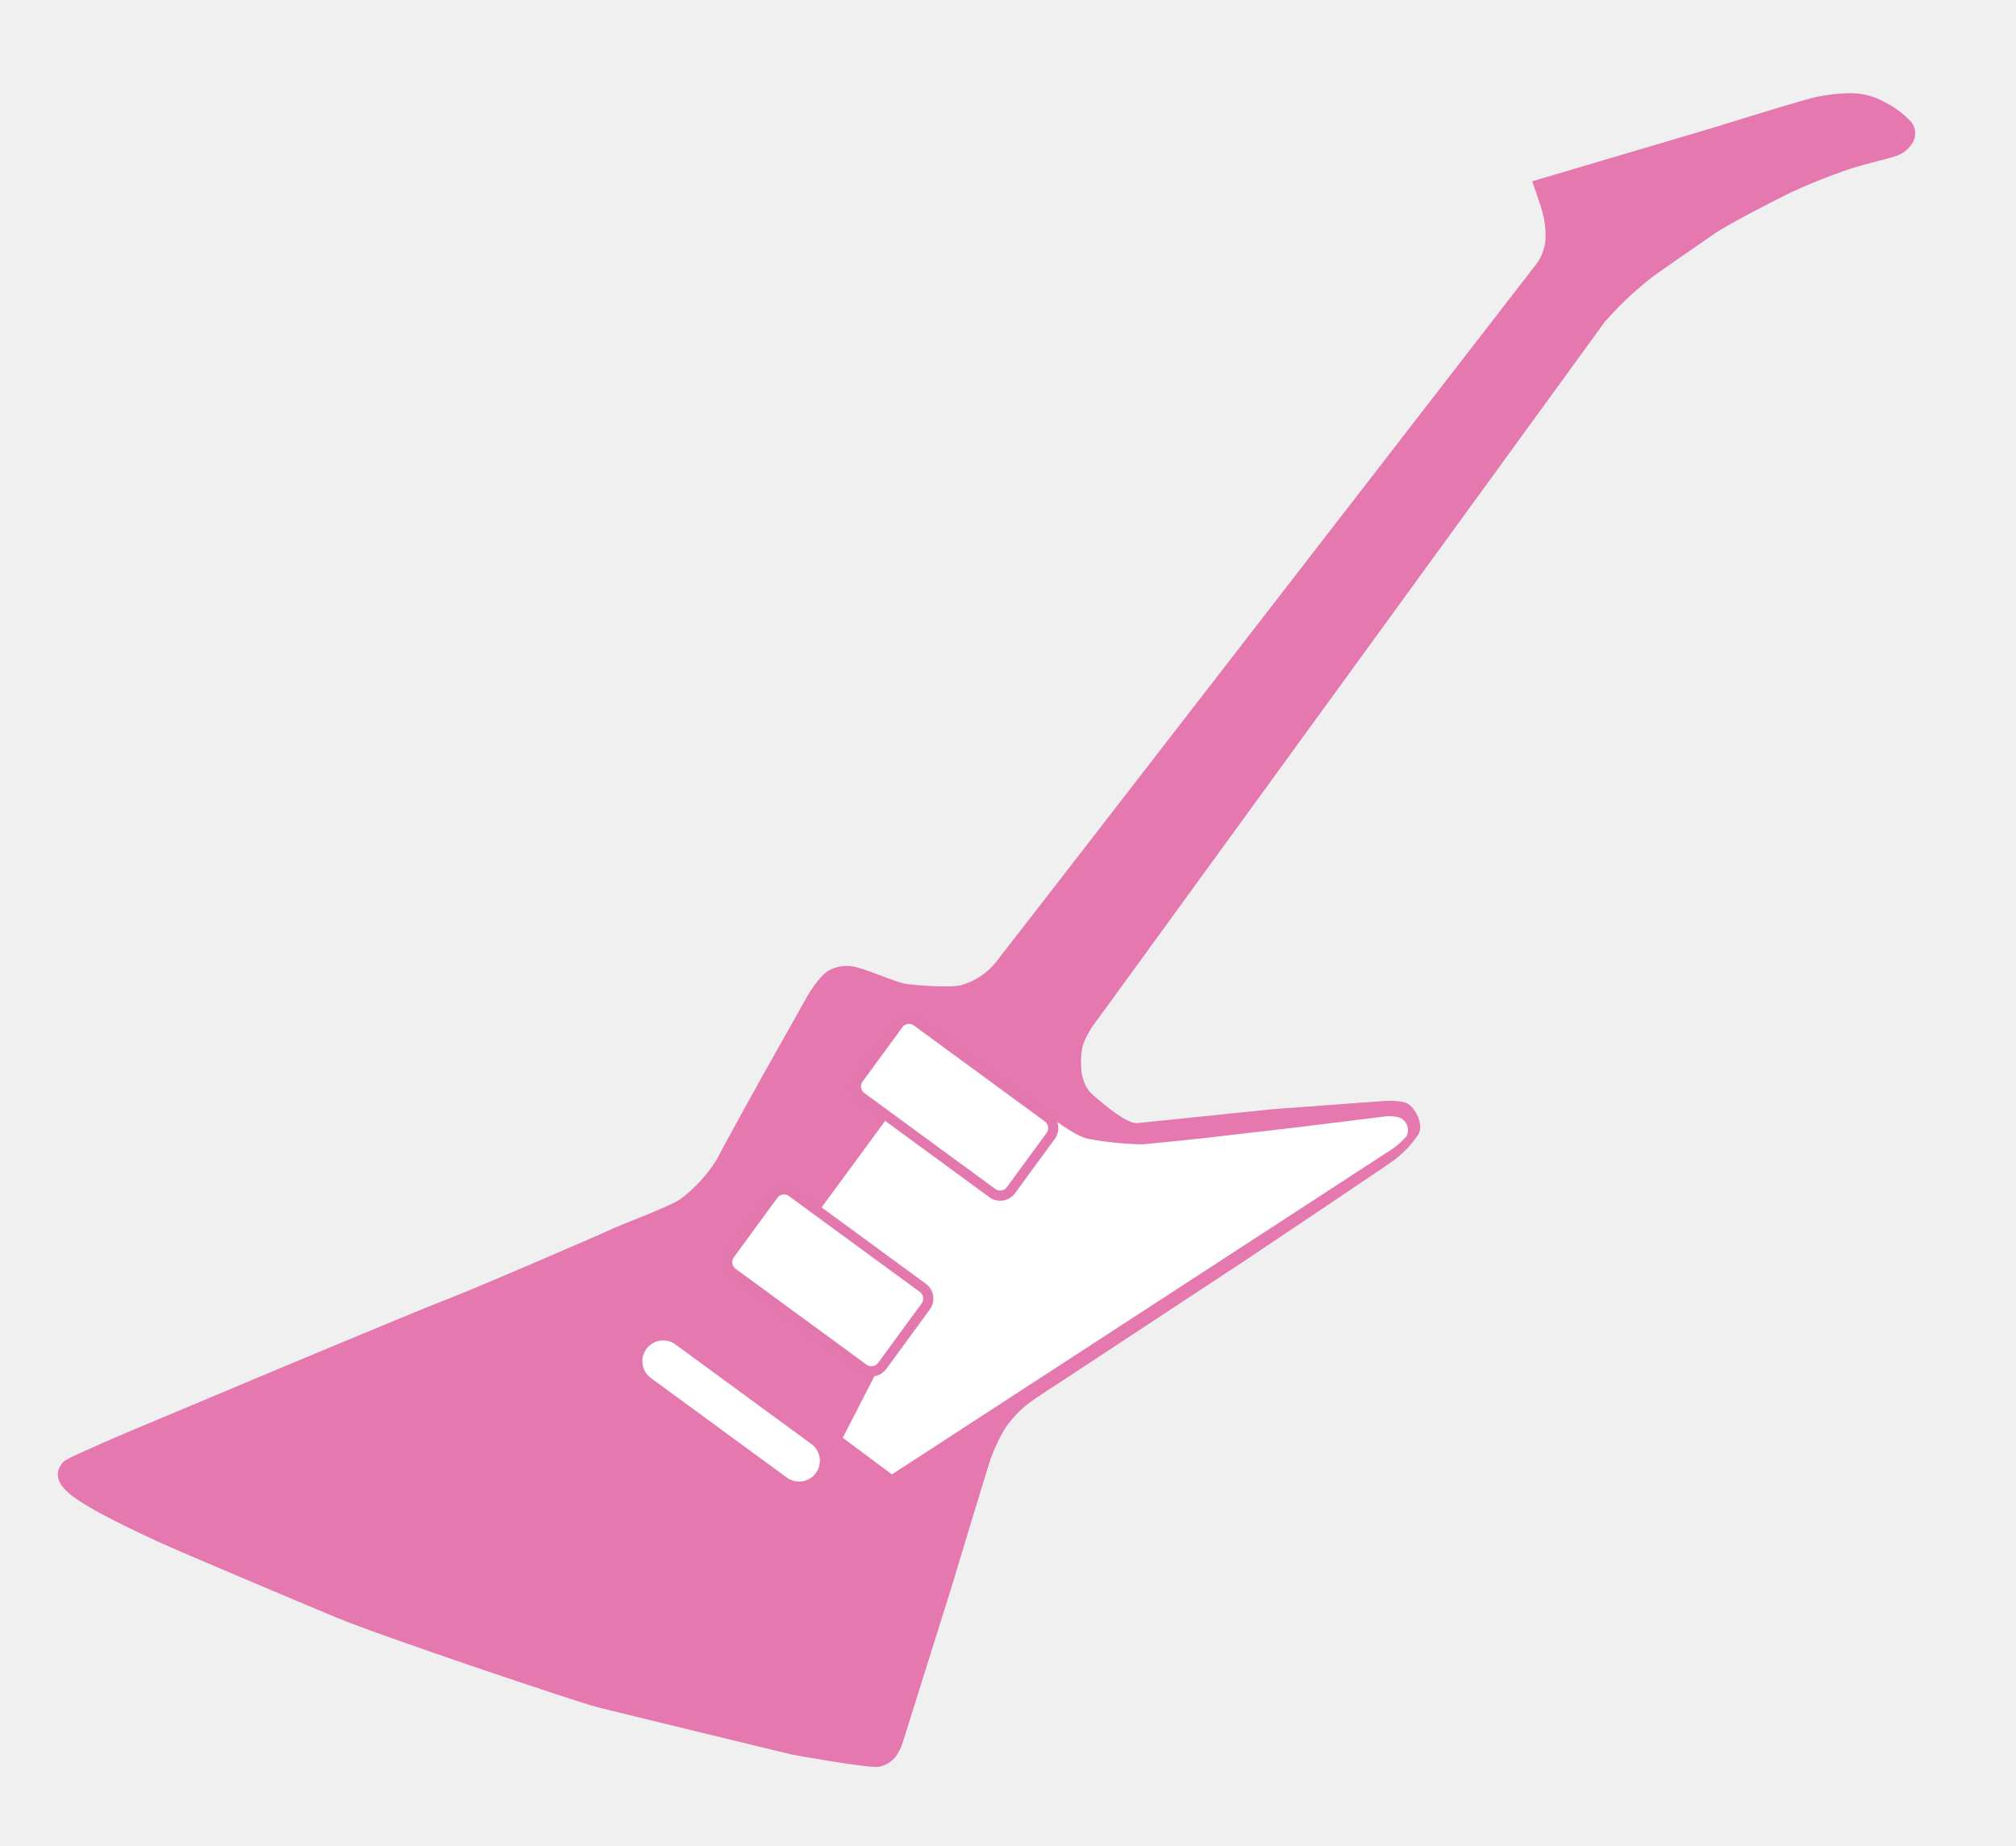
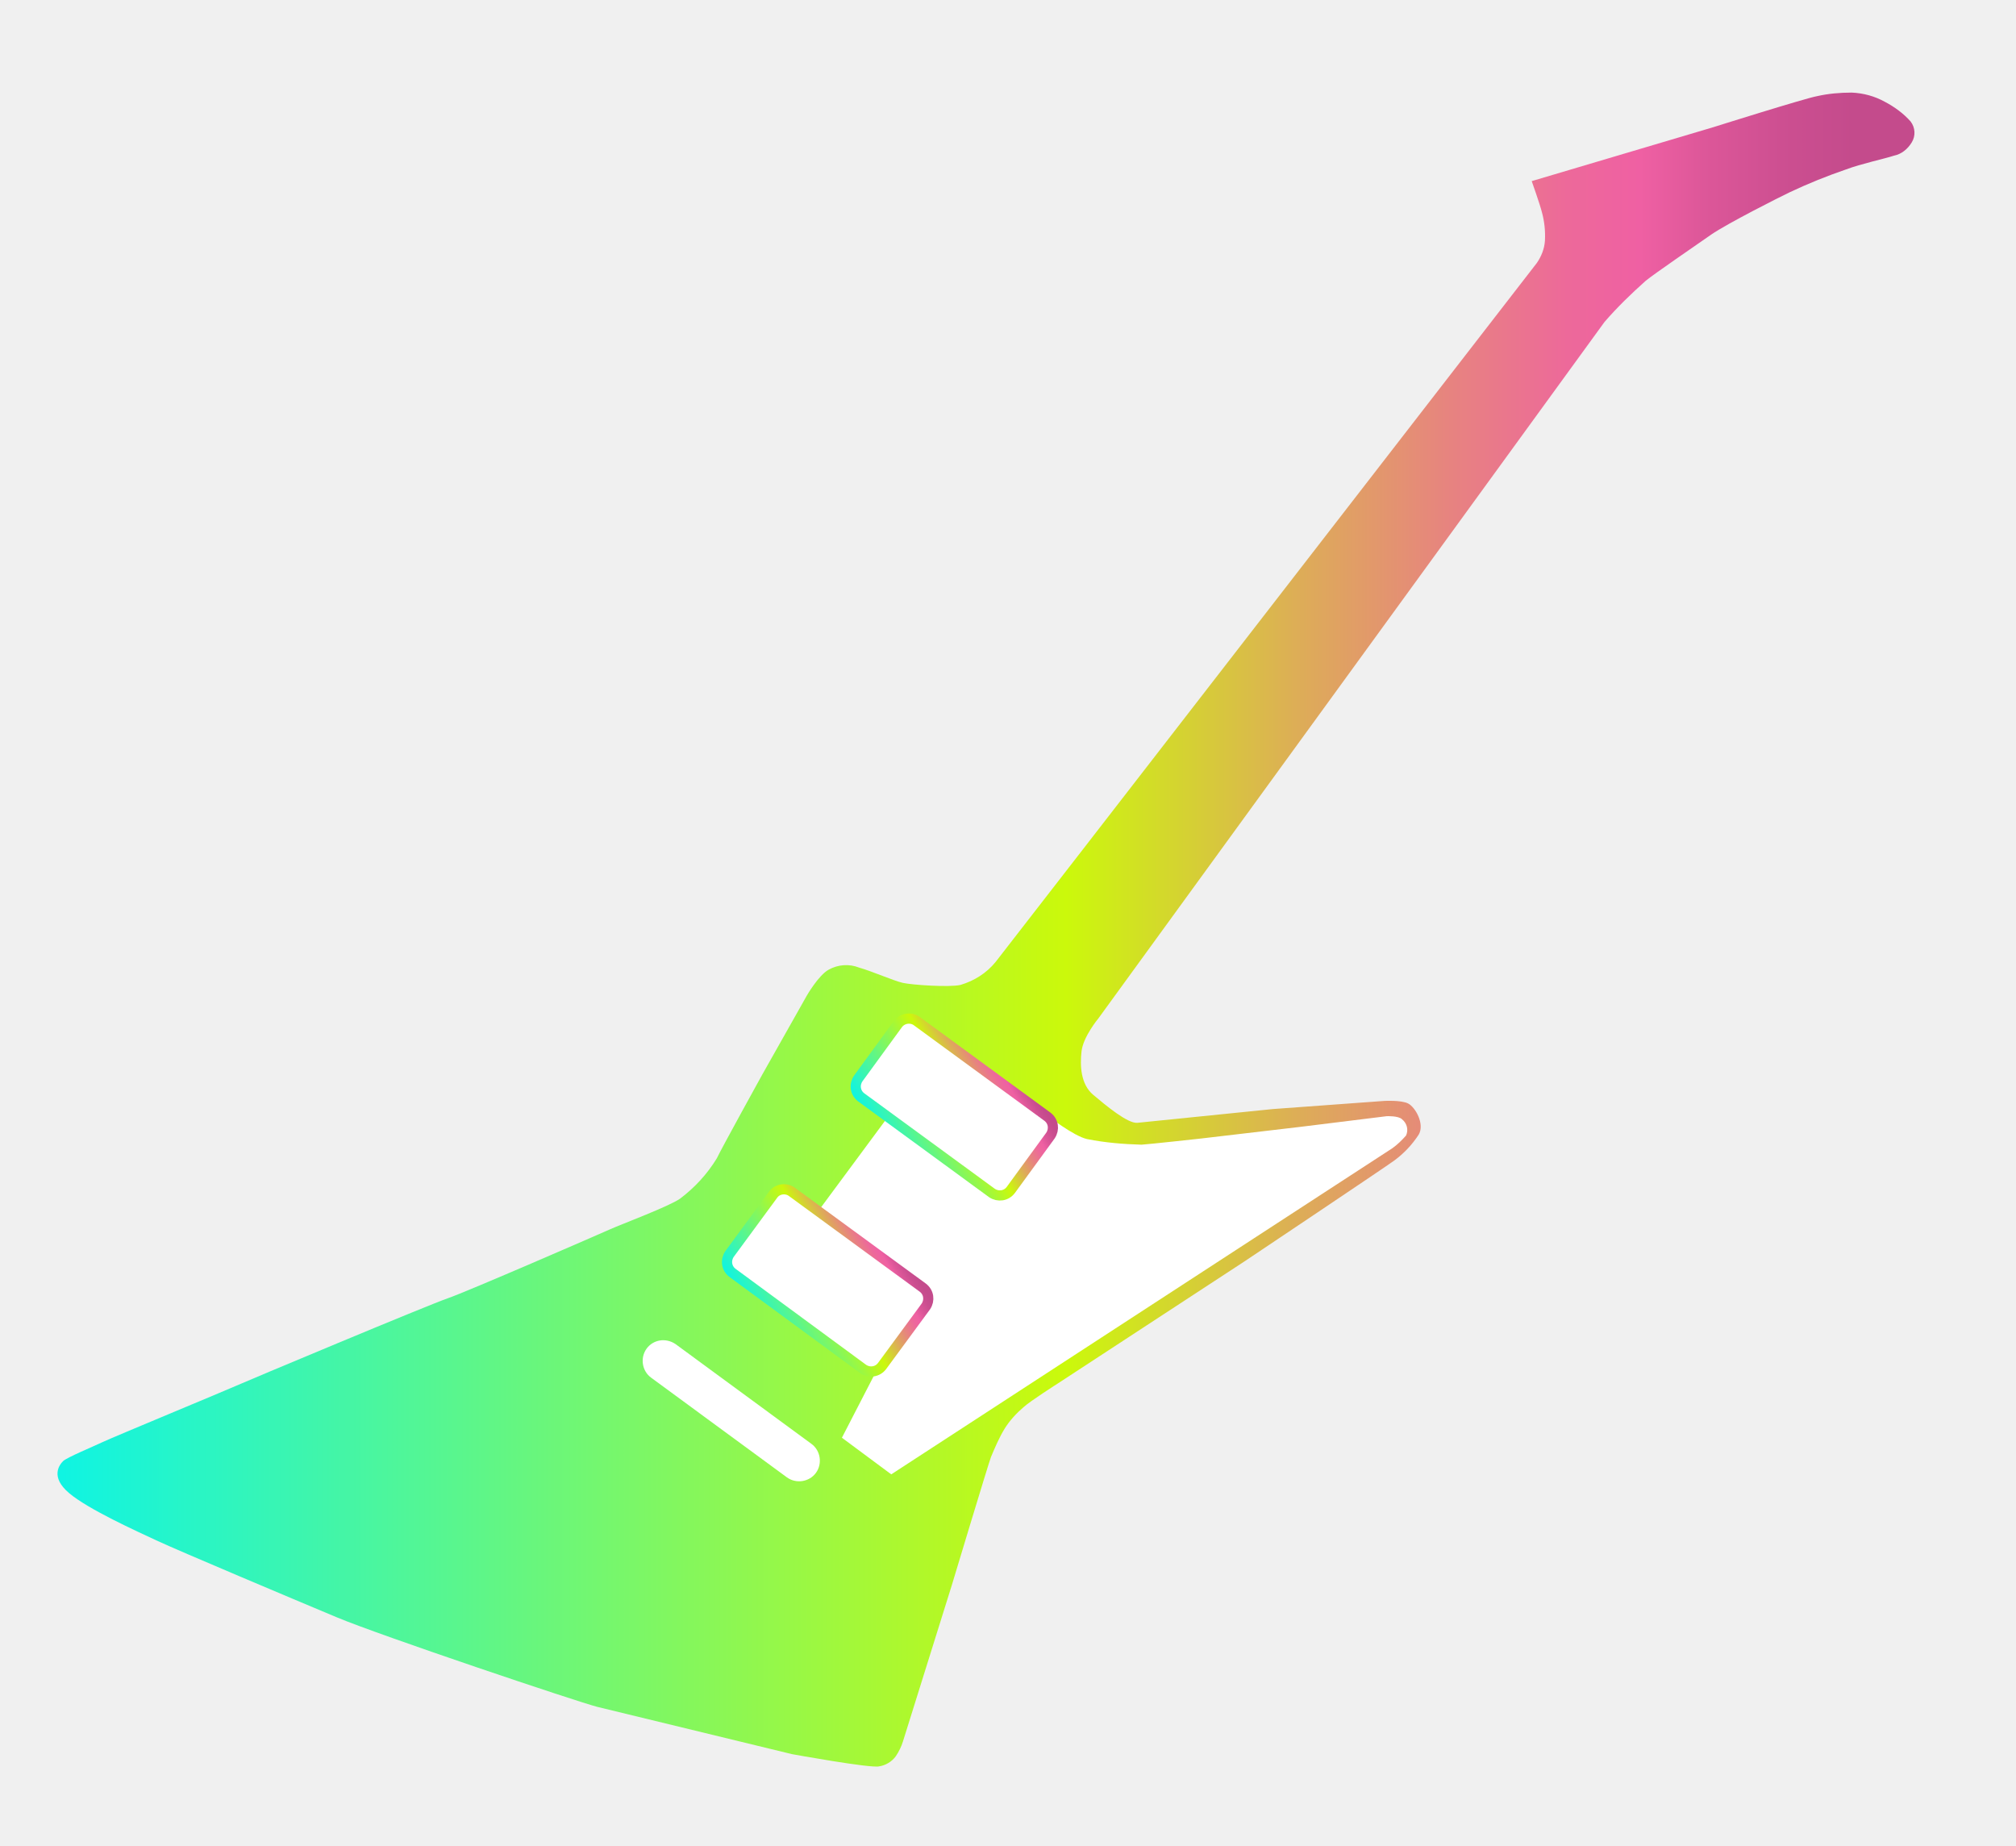
- <svg xmlns="http://www.w3.org/2000/svg" viewBox="0 0 396.26 362.81">
-   <defs>
-     <style>.cls-1{fill:#e478af;}.cls-2,.cls-3{fill:#fff;}.cls-3{stroke:#e378af;stroke-miterlimit:10;stroke-width:2px;}</style>
-   </defs>
+ <svg xmlns="http://www.w3.org/2000/svg" version="1.1" id="Layer_1" x="0px" y="0px" viewBox="0 0 396.3 362.8" style="enable-background:new 0 0 396.3 362.8;" xml:space="preserve">
+   <style type="text/css">
+ 	.st0{fill:url(#guitar-2_1_);}
+ 	.st1{fill:#FFFFFF;}
+ 	.st2{fill:#FFFFFF;stroke:url(#pickUp1_1_);stroke-width:2;stroke-miterlimit:10;}
+ 	.st3{fill:#FFFFFF;stroke:url(#pickUp2_1_);stroke-width:2;stroke-miterlimit:10;}
+ </style>
  <g id="Guitar">
-     <path id="guitar-2" data-name="guitar" class="cls-1" d="M315.39,63.31,215.87,200.19s-3,3.62-3.28,6.53c-.29,2.7-.24,6.36,2.26,8.52s6.75,5.69,8.68,5.5L250.15,218,272,216.39s3.31-.23,4.68.52,3.28,4,2.11,6.05a20.66,20.66,0,0,1-4.84,5.1c-1.3,1-29.37,19.78-29.37,19.78L208,271.91s-5.48,3.47-6.84,4.74a20.86,20.86,0,0,0-3.69,4.21,37.17,37.17,0,0,0-2.68,5.65c-.48,1.27-7.69,25.2-7.69,25.2l-9.63,30.66a9.52,9.52,0,0,1-1.41,2.86,5.18,5.18,0,0,1-3.29,2c-1.67.42-17.06-2.37-17.06-2.37s-35.39-8.57-38.29-9.33c-3.94-1-42.64-14-51.16-17.56S35.38,305,31.08,303s-13.58-6.24-17.42-9.42-1.85-5.56-1.21-6.26,6-2.89,7.89-3.79,24.09-10.13,26.09-11S84.27,256.67,88,255.31s30-12.66,32-13.64,11.63-4.5,13.74-6a28.38,28.38,0,0,0,7.22-7.91c1-2.08,8.94-16.35,8.94-16.35l8.78-15.6s2.29-4,4.26-5.09a7.44,7.44,0,0,1,6-.45c2.49.71,6.84,2.6,8.63,3s9.09.91,11.34.36a13.47,13.47,0,0,0,6.85-4.53c1.31-1.59,106.37-137.4,106.37-137.4a9.42,9.42,0,0,0,1.63-4.41,16.84,16.84,0,0,0-.59-5.6c-.38-1.56-2-6.06-2-6.06l35.68-10.56S355,19.39,357.25,19a35,35,0,0,1,6.8-.69,14,14,0,0,1,6.51,1.81A18.28,18.28,0,0,1,375.69,24a3.52,3.52,0,0,1,.2,4.1,5.74,5.74,0,0,1-3.47,2.64c-1.8.6-6.55,1.65-9.39,2.66a114.93,114.93,0,0,0-11.1,4.46c-1.88.93-12.17,6.08-15.35,8.35-3,2.13-11.24,7.67-12.88,9.08A66.83,66.83,0,0,0,315.39,63.31Z" />
+     <linearGradient id="guitar-2_1_" gradientUnits="userSpaceOnUse" x1="11.363" y1="182.792" x2="376.454" y2="182.792">
+       <stop offset="0" style="stop-color:#0FF4E3" />
+       <stop offset="0.543" style="stop-color:#CBF90B" />
+       <stop offset="0.573" style="stop-color:#D0E61E" />
+       <stop offset="0.668" style="stop-color:#DDAD57" />
+       <stop offset="0.75" style="stop-color:#E78380" />
+       <stop offset="0.813" style="stop-color:#ED699A" />
+       <stop offset="0.852" style="stop-color:#EF60A3" />
+       <stop offset="0.886" style="stop-color:#DD5799" />
+       <stop offset="0.934" style="stop-color:#CB4E90" />
+       <stop offset="0.967" style="stop-color:#C44B8C" />
+     </linearGradient>
+     <path id="guitar-2" class="st0" d="M315.4,63.3l-99.5,136.9c0,0-3,3.6-3.3,6.5c-0.3,2.7-0.2,6.4,2.3,8.5s6.8,5.7,8.7,5.5l26.6-2.7   l21.9-1.6c0,0,3.3-0.2,4.7,0.5s3.3,4,2.1,6.1c-1.3,2-2.9,3.7-4.8,5.1c-1.3,1-29.4,19.8-29.4,19.8L208,271.9c0,0-5.5,3.5-6.8,4.7   c-1.4,1.2-2.7,2.6-3.7,4.2c-1.1,1.8-1.9,3.7-2.7,5.6c-0.5,1.3-7.7,25.2-7.7,25.2l-9.6,30.7c-0.3,1-0.8,2-1.4,2.9   c-0.8,1.1-2,1.8-3.3,2c-1.7,0.4-17.1-2.4-17.1-2.4s-35.4-8.6-38.3-9.3c-3.9-1-42.6-14-51.2-17.6s-30.9-13-35.2-15   s-13.6-6.2-17.4-9.4s-1.9-5.6-1.2-6.3s6-2.9,7.9-3.8s24.1-10.1,26.1-11s37.8-15.9,41.6-17.2s30-12.7,32-13.6s11.6-4.5,13.7-6   c2.9-2.2,5.3-4.8,7.2-7.9c1-2.1,8.9-16.4,8.9-16.4l8.8-15.6c0,0,2.3-4,4.3-5.1c1.8-1,4-1.2,6-0.4c2.5,0.7,6.8,2.6,8.6,3   s9.1,0.9,11.3,0.4c2.7-0.8,5.1-2.3,6.9-4.5c1.3-1.6,106.4-137.4,106.4-137.4c0.9-1.3,1.5-2.8,1.6-4.4c0.1-1.9-0.1-3.8-0.6-5.6   c-0.4-1.6-2-6.1-2-6.1l35.7-10.6c0,0,18.1-5.7,20.4-6.1c2.2-0.5,4.5-0.7,6.8-0.7c2.3,0.1,4.5,0.7,6.5,1.8c1.9,1,3.7,2.3,5.1,3.9   c0.9,1.2,1,2.8,0.2,4.1c-0.8,1.3-2,2.3-3.5,2.6c-1.8,0.6-6.5,1.6-9.4,2.7c-3.8,1.3-7.5,2.8-11.1,4.5c-1.9,0.9-12.2,6.1-15.4,8.3   c-3,2.1-11.2,7.7-12.9,9.1C320.7,57.7,317.9,60.4,315.4,63.3z" />
    <g id="bridge_guards">
-       <path id="pick_guard" class="cls-2" d="M174.81,219.18l20.92,15.46A2.49,2.49,0,0,0,197,235c.83,0,1.26-.35,1.94-1.27s6.95-14.63,6.95-14.63,5.21,4.13,7.94,4.71a63.41,63.41,0,0,0,10.7,1.1c1.61-.12,11.59-1.16,11.59-1.16l19.6-2.28,17-2.1s2.25-.08,3,.65a2.63,2.63,0,0,1,.78,3.23,12.82,12.82,0,0,1-2.67,2.46c-.92.64-98.52,64.07-98.52,64.07l-9.66-7.2,14.57-28.33-20.07-15.12Z" />
-       <rect id="pickUp1" class="cls-3" x="144.11" y="241.79" width="37.14" height="19.72" rx="2.62" transform="translate(180.15 -47.5) rotate(36.22)" />
-       <rect id="pickUp2" class="cls-3" x="169.05" y="208.39" width="37.14" height="18.46" rx="2.62" transform="translate(164.86 -68.81) rotate(36.22)" />
-       <rect id="bridge" class="cls-2" x="123.05" y="273.24" width="41.29" height="8.17" rx="4.08" transform="translate(191.65 -31.32) rotate(36.22)" />
+       <path id="pick_guard" class="st1" d="M174.8,219.2l20.9,15.5c0.4,0.2,0.8,0.4,1.3,0.4c0.8,0,1.3-0.4,1.9-1.3s6.9-14.6,6.9-14.6    s5.2,4.1,7.9,4.7c3.5,0.7,7.1,1,10.7,1.1c1.6-0.1,11.6-1.2,11.6-1.2l19.6-2.3l17-2.1c0,0,2.3-0.1,3,0.6c1,0.8,1.3,2.1,0.8,3.2    c-0.8,0.9-1.7,1.8-2.7,2.5c-0.9,0.6-98.5,64.1-98.5,64.1l-9.7-7.2l14.6-28.3l-20.1-15.1L174.8,219.2z" />
+       <linearGradient id="pickUp1_1_" gradientUnits="userSpaceOnUse" x1="148.253" y1="259.984" x2="177.139" y2="243.306">
+         <stop offset="0" style="stop-color:#0FF4E3" />
+         <stop offset="0.543" style="stop-color:#CBF90B" />
+         <stop offset="0.573" style="stop-color:#D0E61E" />
+         <stop offset="0.668" style="stop-color:#DDAD57" />
+         <stop offset="0.75" style="stop-color:#E78380" />
+         <stop offset="0.813" style="stop-color:#ED699A" />
+         <stop offset="0.852" style="stop-color:#EF60A3" />
+         <stop offset="0.886" style="stop-color:#DD5799" />
+         <stop offset="0.934" style="stop-color:#CB4E90" />
+         <stop offset="0.967" style="stop-color:#C44B8C" />
+       </linearGradient>
+       <path id="pickUp1" class="st2" d="M155.7,234.3l25.7,18.8c1.2,0.9,1.4,2.5,0.6,3.7l-8.6,11.7c-0.9,1.2-2.5,1.4-3.7,0.6L144,250.2    c-1.2-0.9-1.4-2.5-0.6-3.7l8.6-11.7C152.8,233.7,154.5,233.4,155.7,234.3z" />
+       <linearGradient id="pickUp2_1_" gradientUnits="userSpaceOnUse" x1="173.69" y1="225.669" x2="201.578" y2="209.568">
+         <stop offset="0" style="stop-color:#0FF4E3" />
+         <stop offset="0.543" style="stop-color:#CBF90B" />
+         <stop offset="0.573" style="stop-color:#D0E61E" />
+         <stop offset="0.668" style="stop-color:#DDAD57" />
+         <stop offset="0.75" style="stop-color:#E78380" />
+         <stop offset="0.813" style="stop-color:#ED699A" />
+         <stop offset="0.852" style="stop-color:#EF60A3" />
+         <stop offset="0.886" style="stop-color:#DD5799" />
+         <stop offset="0.934" style="stop-color:#CB4E90" />
+         <stop offset="0.967" style="stop-color:#C44B8C" />
+       </linearGradient>
+       <path id="pickUp2" class="st3" d="M180.2,200.7l25.7,18.8c1.2,0.9,1.4,2.5,0.6,3.7l-7.8,10.7c-0.9,1.2-2.5,1.4-3.7,0.6l-25.7-18.8    c-1.2-0.9-1.4-2.5-0.6-3.7l7.8-10.7C177.4,200.1,179.1,199.9,180.2,200.7z" />
+       <path id="bridge" class="st1" d="M132.8,264.2l26.7,19.6c1.8,1.3,2.2,3.9,0.9,5.7l0,0c-1.3,1.8-3.9,2.2-5.7,0.9l-26.7-19.6    c-1.8-1.3-2.2-3.9-0.9-5.7l0,0C128.4,263.3,130.9,262.9,132.8,264.2z" />
    </g>
  </g>
</svg>
